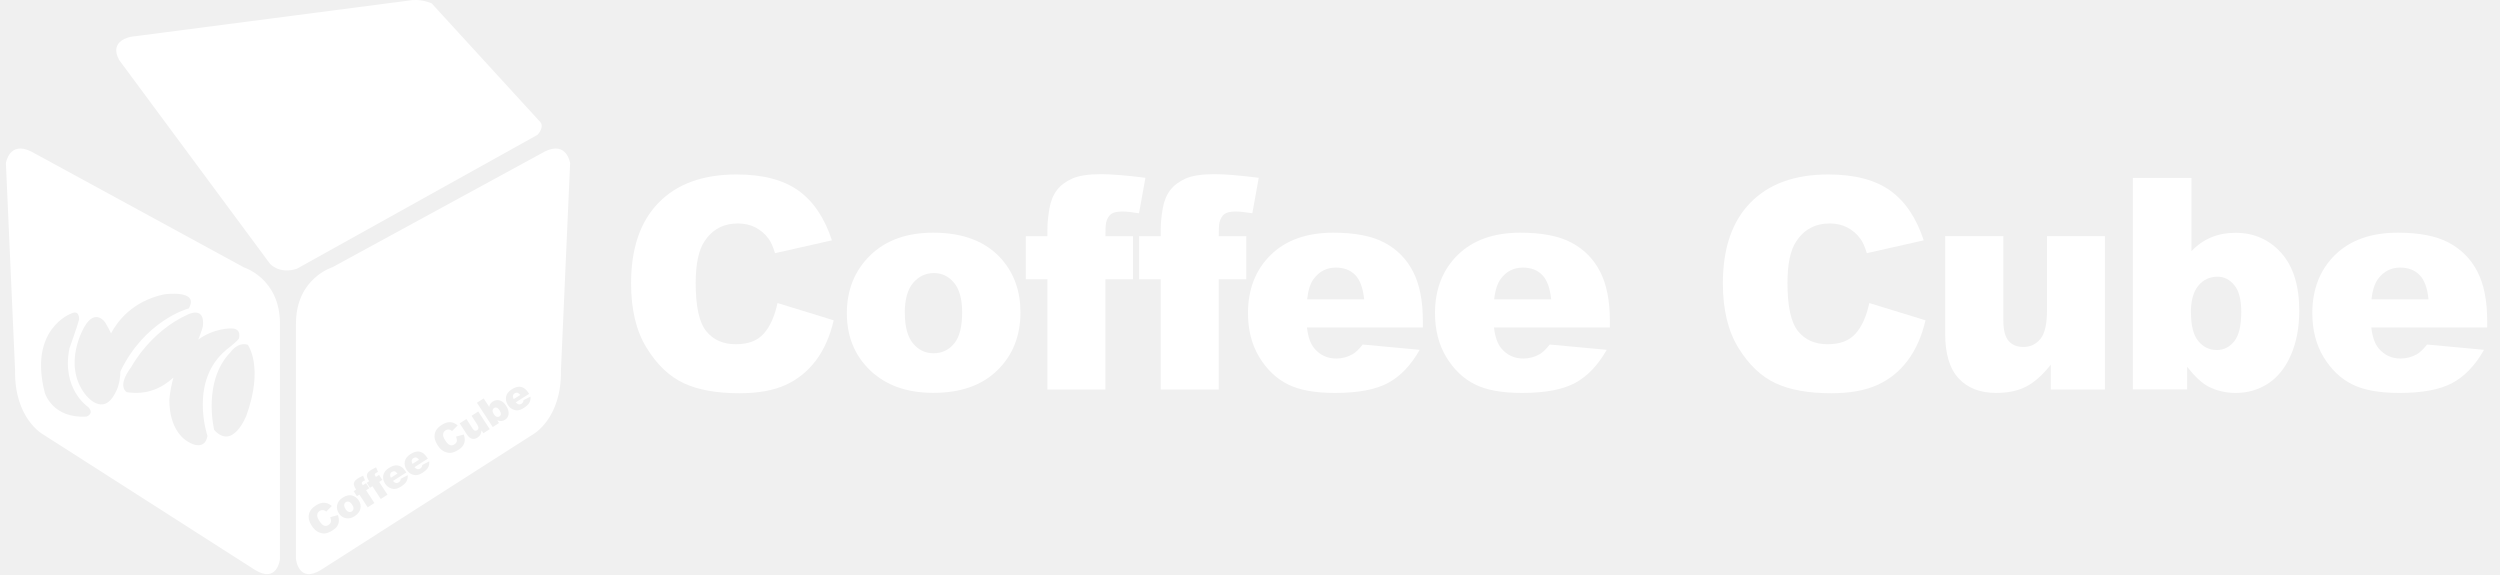
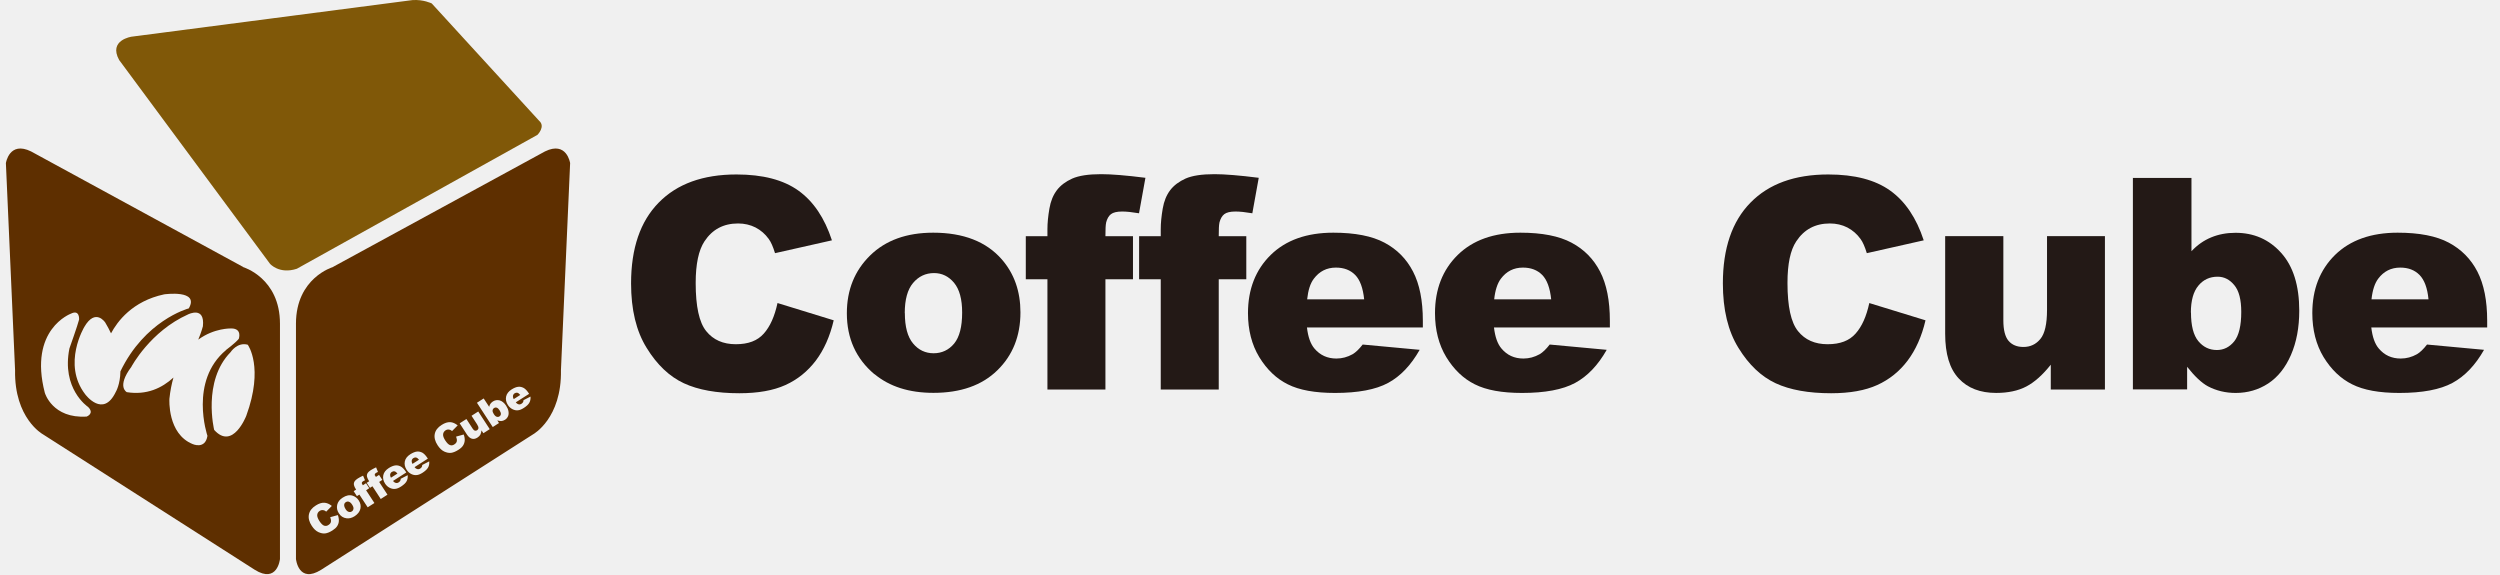
<svg xmlns="http://www.w3.org/2000/svg" width="135" height="31" viewBox="0 0 135 31" fill="none">
-   <g clip-path="url(#clip0_255_8117)">
-     <path d="M41.974 16.36L45.02 17.297C44.818 18.165 44.492 18.89 44.055 19.472C43.612 20.054 43.068 20.494 42.417 20.79C41.766 21.086 40.934 21.235 39.925 21.235C38.704 21.235 37.701 21.055 36.927 20.695C36.154 20.335 35.481 19.7 34.921 18.789C34.355 17.879 34.078 16.72 34.078 15.301C34.078 13.412 34.574 11.956 35.567 10.945C36.559 9.929 37.957 9.421 39.771 9.421C41.19 9.421 42.305 9.712 43.116 10.294C43.927 10.876 44.529 11.771 44.924 12.978L41.851 13.671C41.745 13.322 41.633 13.068 41.515 12.909C41.323 12.639 41.083 12.432 40.8 12.284C40.517 12.141 40.203 12.067 39.856 12.067C39.066 12.067 38.464 12.39 38.042 13.031C37.727 13.507 37.567 14.258 37.567 15.28C37.567 16.545 37.754 17.413 38.138 17.884C38.517 18.355 39.05 18.588 39.733 18.588C40.416 18.588 40.902 18.398 41.243 18.016C41.584 17.635 41.83 17.085 41.985 16.365L41.974 16.36Z" fill="white" />
-     <path d="M47.219 20.208C46.227 19.372 45.73 18.276 45.73 16.916C45.73 15.651 46.152 14.614 46.989 13.793C47.827 12.973 48.964 12.565 50.393 12.565C52.026 12.565 53.258 13.047 54.096 14.005C54.768 14.778 55.104 15.73 55.104 16.869C55.104 18.144 54.688 19.187 53.856 19.997C53.023 20.812 51.871 21.214 50.404 21.214C49.092 21.214 48.035 20.875 47.224 20.203L47.219 20.208ZM48.862 16.911C48.862 17.646 49.011 18.197 49.305 18.546C49.598 18.901 49.972 19.076 50.415 19.076C50.857 19.076 51.236 18.901 51.524 18.552C51.812 18.202 51.956 17.646 51.956 16.874C51.956 16.159 51.812 15.625 51.519 15.27C51.226 14.921 50.868 14.746 50.436 14.746C49.983 14.746 49.604 14.926 49.305 15.281C49.006 15.635 48.857 16.18 48.857 16.905L48.862 16.911Z" fill="white" />
-     <path d="M59.73 12.03C59.703 12.147 59.693 12.385 59.693 12.756H61.181V15.079H59.693V21.034H56.561V15.079H55.393V12.756H56.561V12.38C56.561 12.041 56.598 11.671 56.668 11.263C56.737 10.855 56.876 10.527 57.073 10.268C57.27 10.009 57.548 9.802 57.9 9.643C58.258 9.485 58.775 9.405 59.463 9.405C60.013 9.405 60.808 9.469 61.853 9.601L61.507 11.517C61.133 11.454 60.829 11.422 60.6 11.422C60.317 11.422 60.114 11.47 59.991 11.565C59.869 11.66 59.783 11.813 59.73 12.02V12.03Z" fill="white" />
-     <path d="M65.849 12.03C65.822 12.147 65.812 12.385 65.812 12.756H67.3V15.079H65.812V21.034H62.68V15.079H61.512V12.756H62.68V12.38C62.68 12.041 62.717 11.671 62.787 11.263C62.856 10.855 62.995 10.527 63.192 10.268C63.39 10.009 63.667 9.802 64.019 9.643C64.377 9.485 64.894 9.405 65.582 9.405C66.132 9.405 66.927 9.469 67.972 9.601L67.626 11.517C67.252 11.454 66.948 11.422 66.719 11.422C66.436 11.422 66.233 11.47 66.111 11.565C65.988 11.66 65.903 11.813 65.849 12.02V12.03Z" fill="white" />
-     <path d="M76.844 17.684H70.576C70.634 18.192 70.768 18.573 70.981 18.822C71.285 19.181 71.68 19.361 72.165 19.361C72.475 19.361 72.763 19.282 73.04 19.128C73.211 19.028 73.392 18.853 73.585 18.605L76.663 18.89C76.193 19.721 75.623 20.319 74.956 20.679C74.289 21.039 73.334 21.219 72.091 21.219C71.008 21.219 70.159 21.066 69.541 20.753C68.922 20.446 68.41 19.954 67.999 19.282C67.593 18.61 67.391 17.816 67.391 16.911C67.391 15.619 67.801 14.571 68.618 13.767C69.434 12.968 70.56 12.565 72 12.565C73.168 12.565 74.091 12.745 74.764 13.105C75.441 13.465 75.953 13.984 76.305 14.667C76.658 15.349 76.834 16.233 76.834 17.324V17.684H76.844ZM73.665 16.165C73.601 15.551 73.441 15.111 73.179 14.847C72.918 14.582 72.571 14.45 72.139 14.45C71.643 14.45 71.248 14.651 70.949 15.048C70.757 15.296 70.64 15.667 70.586 16.165H73.665Z" fill="white" />
-     <path d="M86.944 17.684H80.675C80.734 18.192 80.867 18.573 81.081 18.822C81.385 19.181 81.774 19.361 82.265 19.361C82.575 19.361 82.863 19.282 83.14 19.128C83.311 19.028 83.492 18.853 83.684 18.605L86.763 18.89C86.293 19.721 85.722 20.319 85.055 20.679C84.388 21.039 83.433 21.219 82.19 21.219C81.107 21.219 80.259 21.066 79.64 20.753C79.021 20.446 78.509 19.954 78.098 19.282C77.693 18.61 77.49 17.816 77.49 16.911C77.49 15.619 77.901 14.571 78.717 13.767C79.534 12.968 80.659 12.565 82.1 12.565C83.268 12.565 84.191 12.745 84.863 13.105C85.541 13.465 86.053 13.984 86.405 14.667C86.757 15.349 86.933 16.233 86.933 17.324V17.684H86.944ZM83.764 16.165C83.7 15.551 83.54 15.111 83.279 14.847C83.017 14.582 82.671 14.45 82.238 14.45C81.742 14.45 81.347 14.651 81.049 15.048C80.862 15.296 80.739 15.667 80.686 16.165H83.764Z" fill="white" />
-     <path d="M100.926 16.36L103.977 17.297C103.775 18.165 103.449 18.89 103.012 19.472C102.574 20.054 102.025 20.494 101.374 20.79C100.723 21.086 99.891 21.235 98.882 21.235C97.661 21.235 96.658 21.055 95.884 20.695C95.111 20.335 94.438 19.7 93.878 18.789C93.313 17.879 93.035 16.72 93.035 15.301C93.035 13.412 93.531 11.956 94.524 10.945C95.516 9.929 96.914 9.421 98.728 9.421C100.147 9.421 101.262 9.712 102.073 10.294C102.884 10.876 103.486 11.771 103.881 12.978L100.808 13.671C100.702 13.322 100.59 13.068 100.472 12.909C100.28 12.639 100.04 12.432 99.757 12.284C99.475 12.141 99.16 12.067 98.813 12.067C98.023 12.067 97.421 12.39 96.999 13.031C96.679 13.507 96.524 14.258 96.524 15.28C96.524 16.545 96.711 17.413 97.095 17.884C97.474 18.355 98.007 18.588 98.69 18.588C99.373 18.588 99.859 18.398 100.2 18.016C100.542 17.635 100.787 17.085 100.942 16.365L100.926 16.36Z" fill="white" />
-     <path d="M113.66 21.033H110.742V19.694C110.305 20.245 109.867 20.636 109.424 20.869C108.982 21.102 108.437 21.218 107.792 21.218C106.933 21.218 106.255 20.959 105.77 20.435C105.279 19.911 105.039 19.107 105.039 18.022V12.75H108.181V17.302C108.181 17.82 108.277 18.191 108.464 18.408C108.651 18.625 108.918 18.736 109.264 18.736C109.638 18.736 109.942 18.593 110.182 18.302C110.422 18.011 110.539 17.487 110.539 16.735V12.75H113.666V21.028L113.66 21.033Z" fill="white" />
-     <path d="M115.181 9.607H118.339V13.566C118.649 13.232 119.006 12.984 119.401 12.82C119.796 12.655 120.239 12.571 120.719 12.571C121.711 12.571 122.533 12.931 123.184 13.656C123.835 14.381 124.16 15.424 124.16 16.779C124.16 17.684 124.011 18.478 123.712 19.166C123.413 19.854 123.002 20.367 122.479 20.711C121.957 21.05 121.37 21.219 120.73 21.219C120.18 21.219 119.679 21.098 119.225 20.859C118.884 20.674 118.51 20.32 118.105 19.806V21.029H115.176V9.602L115.181 9.607ZM118.313 16.874C118.313 17.588 118.446 18.102 118.708 18.419C118.969 18.737 119.305 18.901 119.711 18.901C120.084 18.901 120.399 18.742 120.65 18.43C120.9 18.118 121.028 17.588 121.028 16.842C121.028 16.186 120.906 15.704 120.655 15.402C120.404 15.095 120.105 14.942 119.753 14.942C119.326 14.942 118.98 15.101 118.713 15.424C118.446 15.741 118.307 16.228 118.307 16.879L118.313 16.874Z" fill="white" />
-     <path d="M134.319 17.684H128.05C128.109 18.192 128.242 18.573 128.456 18.822C128.76 19.181 129.149 19.361 129.64 19.361C129.95 19.361 130.238 19.282 130.515 19.128C130.686 19.028 130.867 18.853 131.059 18.605L134.138 18.89C133.668 19.721 133.097 20.319 132.43 20.679C131.763 21.039 130.808 21.219 129.565 21.219C128.482 21.219 127.634 21.066 127.015 20.753C126.396 20.446 125.884 19.954 125.473 19.282C125.068 18.61 124.865 17.816 124.865 16.911C124.865 15.619 125.276 14.571 126.092 13.767C126.909 12.968 128.04 12.565 129.475 12.565C130.643 12.565 131.566 12.745 132.238 13.105C132.91 13.465 133.428 13.984 133.78 14.667C134.132 15.349 134.308 16.233 134.308 17.324V17.684H134.319ZM131.139 16.165C131.081 15.551 130.915 15.111 130.654 14.847C130.392 14.582 130.046 14.45 129.613 14.45C129.117 14.45 128.722 14.651 128.424 15.048C128.237 15.296 128.114 15.667 128.061 16.165H131.139Z" fill="white" />
-     <path d="M14.579 14.243C14.579 14.243 15.075 14.825 16.03 14.513L29.021 7.283C29.021 7.283 29.475 6.833 29.112 6.521L23.313 0.185C23.313 0.185 22.859 -0.037 22.273 0.005L7.11 1.98C7.11 1.98 5.841 2.16 6.433 3.239L14.579 14.243Z" fill="white" />
-     <path d="M0.318 8.808C0.318 8.808 0.5 7.596 1.679 8.178L13.133 14.418L13.128 14.423C13.14 14.427 15.118 15.014 15.118 17.477V30.186C15.116 30.209 14.973 31.528 13.757 30.768L2.309 23.447C2.309 23.447 0.766 22.595 0.814 19.991L0.318 8.808ZM10.956 17.62C11.077 16.517 10.173 16.969 10.151 16.98C8.11 17.895 7.101 19.794 7.089 19.816C6.283 20.896 6.849 21.177 6.849 21.177C7.921 21.346 8.742 20.959 9.366 20.388C9.27 20.726 9.191 21.108 9.148 21.537C9.147 21.567 9.037 23.42 10.396 23.977C10.404 23.98 11.08 24.29 11.202 23.537C11.193 23.51 10.203 20.572 12.21 18.901V18.895C12.21 18.895 12.696 18.536 12.894 18.298C12.894 18.298 13.095 17.736 12.487 17.736C12.466 17.736 11.57 17.707 10.706 18.34C10.88 17.923 10.954 17.629 10.956 17.62ZM13.379 18.615C12.813 18.456 12.45 19.018 12.45 19.018C10.919 20.579 11.565 23.215 11.565 23.215C12.573 24.337 13.299 22.452 13.299 22.452C14.257 19.832 13.393 18.634 13.379 18.615ZM4.271 17.255C4.271 17.255 4.315 16.694 3.829 16.938C3.829 16.938 1.53 17.779 2.421 21.214C2.425 21.229 2.836 22.611 4.677 22.495C4.677 22.495 5.12 22.335 4.757 21.976C4.727 21.956 3.311 20.995 3.749 18.816C3.749 18.816 4.191 17.578 4.271 17.255ZM10.195 16.652C10.789 15.623 8.876 15.893 8.865 15.895C7.142 16.26 6.331 17.371 5.995 18.001C5.905 17.811 5.803 17.615 5.681 17.414C5.681 17.414 5.157 16.615 4.555 17.651C4.555 17.651 3.344 19.653 4.598 21.288C4.615 21.311 5.569 22.593 6.251 21.166C6.256 21.158 6.491 20.767 6.502 20.055C7.816 17.329 10.092 16.68 10.195 16.652ZM10.195 16.652C10.195 16.654 10.194 16.655 10.193 16.656L10.199 16.651C10.199 16.651 10.198 16.652 10.195 16.652Z" fill="white" />
-     <path d="M29.427 8.178C30.606 7.596 30.787 8.808 30.787 8.808L30.291 19.991C30.339 22.595 28.797 23.447 28.797 23.447L17.343 30.768C16.116 31.535 15.982 30.185 15.982 30.185V17.477C15.983 15.005 17.973 14.423 17.973 14.423V14.418L29.427 8.178ZM17.508 27.148C17.369 27.142 17.22 27.189 17.055 27.295C16.841 27.427 16.718 27.592 16.681 27.782C16.643 27.973 16.692 28.18 16.836 28.396C16.943 28.56 17.06 28.671 17.193 28.734C17.327 28.793 17.449 28.82 17.566 28.804C17.678 28.788 17.812 28.735 17.951 28.645C18.068 28.57 18.154 28.497 18.207 28.412C18.26 28.327 18.293 28.237 18.298 28.137C18.303 28.036 18.287 27.93 18.244 27.814L17.822 27.931H17.833C17.87 28.026 17.882 28.105 17.871 28.174C17.86 28.243 17.812 28.301 17.737 28.349C17.663 28.401 17.583 28.412 17.503 28.386C17.423 28.359 17.337 28.274 17.241 28.126C17.167 28.005 17.129 27.909 17.129 27.83C17.129 27.724 17.177 27.644 17.268 27.586C17.305 27.565 17.348 27.544 17.391 27.544C17.433 27.544 17.476 27.55 17.519 27.565C17.545 27.576 17.577 27.597 17.614 27.629L17.919 27.321C17.78 27.21 17.646 27.153 17.508 27.148ZM19.039 26.766C18.874 26.713 18.692 26.75 18.506 26.872C18.34 26.978 18.244 27.105 18.207 27.264C18.175 27.422 18.202 27.571 18.298 27.719C18.399 27.877 18.538 27.967 18.714 27.988C18.858 28.009 19.007 27.967 19.156 27.872C19.322 27.761 19.424 27.629 19.461 27.476C19.498 27.317 19.466 27.168 19.37 27.02C19.285 26.893 19.172 26.808 19.039 26.766ZM18.842 27.094C18.901 27.115 18.959 27.163 19.013 27.248C19.071 27.338 19.098 27.412 19.087 27.476C19.076 27.539 19.049 27.587 18.996 27.618C18.948 27.65 18.89 27.661 18.831 27.64C18.767 27.624 18.709 27.57 18.655 27.485V27.48C18.602 27.396 18.581 27.321 18.586 27.258C18.591 27.195 18.623 27.147 18.677 27.115C18.725 27.084 18.783 27.073 18.842 27.094ZM19.605 25.686C19.477 25.75 19.38 25.797 19.316 25.84C19.242 25.893 19.183 25.94 19.156 25.982C19.13 26.025 19.108 26.073 19.108 26.115C19.103 26.157 19.113 26.205 19.135 26.258C19.156 26.311 19.177 26.358 19.204 26.395L19.231 26.438L19.098 26.523L19.273 26.792L19.407 26.708L19.855 27.395L20.218 27.163L19.77 26.475L19.94 26.363L19.765 26.094L19.594 26.205C19.567 26.163 19.546 26.12 19.546 26.12L19.541 26.131C19.536 26.099 19.536 26.078 19.541 26.057C19.546 26.035 19.568 26.014 19.6 25.993C19.626 25.972 19.663 25.956 19.711 25.935L19.605 25.686ZM20.309 25.236C20.181 25.3 20.084 25.347 20.02 25.39C19.946 25.442 19.887 25.49 19.86 25.532C19.834 25.575 19.812 25.623 19.812 25.665C19.807 25.707 19.819 25.755 19.84 25.808C19.861 25.86 19.883 25.908 19.909 25.945L19.936 25.988L19.802 26.072L19.979 26.343L20.111 26.258L20.56 26.946L20.923 26.713L20.475 26.025L20.645 25.914L20.469 25.644L20.298 25.755C20.271 25.713 20.25 25.67 20.25 25.67L20.239 25.681C20.234 25.649 20.234 25.628 20.239 25.606C20.245 25.585 20.266 25.564 20.298 25.543C20.325 25.522 20.362 25.506 20.41 25.485L20.309 25.236ZM21.355 25.131C21.253 25.142 21.13 25.189 20.997 25.273C20.832 25.379 20.73 25.507 20.698 25.66C20.666 25.814 20.698 25.967 20.794 26.115C20.863 26.221 20.949 26.295 21.045 26.343C21.141 26.39 21.237 26.411 21.333 26.4C21.429 26.395 21.541 26.348 21.664 26.269C21.808 26.173 21.904 26.083 21.952 25.993C22.005 25.903 22.026 25.792 22.016 25.66L21.638 25.855C21.638 25.898 21.627 25.935 21.616 25.956C21.595 25.993 21.568 26.025 21.53 26.046C21.477 26.083 21.419 26.093 21.355 26.072C21.312 26.062 21.263 26.025 21.221 25.972L21.941 25.512L21.936 25.506L21.909 25.464C21.824 25.337 21.738 25.247 21.648 25.194C21.557 25.147 21.461 25.12 21.355 25.131ZM21.307 25.453C21.355 25.464 21.408 25.501 21.461 25.569H21.467L21.109 25.797C21.078 25.739 21.066 25.686 21.066 25.644C21.072 25.575 21.099 25.522 21.157 25.485C21.205 25.454 21.259 25.442 21.307 25.453ZM22.518 24.384C22.416 24.394 22.294 24.443 22.16 24.527C21.995 24.633 21.893 24.76 21.861 24.913C21.829 25.066 21.861 25.22 21.957 25.368C22.026 25.474 22.112 25.549 22.208 25.597C22.304 25.644 22.4 25.665 22.496 25.654C22.592 25.649 22.704 25.602 22.827 25.523C22.971 25.427 23.067 25.337 23.115 25.247C23.169 25.157 23.189 25.045 23.179 24.913L22.801 25.109C22.801 25.152 22.79 25.183 22.779 25.21C22.758 25.247 22.731 25.279 22.693 25.3C22.64 25.337 22.581 25.347 22.518 25.326C22.475 25.316 22.427 25.279 22.384 25.226L23.105 24.766L23.099 24.76L23.072 24.718C22.987 24.591 22.901 24.5 22.811 24.447C22.72 24.4 22.624 24.373 22.518 24.384ZM22.47 24.707C22.518 24.718 22.571 24.755 22.624 24.823H22.63L22.273 25.051C22.241 24.993 22.23 24.94 22.23 24.898C22.235 24.829 22.262 24.776 22.32 24.739C22.368 24.707 22.422 24.696 22.47 24.707ZM24.305 22.796C24.166 22.791 24.017 22.839 23.852 22.944C23.638 23.077 23.515 23.241 23.477 23.432C23.44 23.622 23.489 23.829 23.633 24.046C23.739 24.21 23.857 24.32 23.99 24.384C24.123 24.442 24.246 24.469 24.363 24.453C24.475 24.437 24.609 24.384 24.748 24.294C24.865 24.22 24.951 24.146 25.004 24.061C25.057 23.977 25.089 23.887 25.095 23.786C25.1 23.686 25.084 23.579 25.041 23.463L24.619 23.58H24.63C24.667 23.675 24.679 23.755 24.668 23.823C24.657 23.892 24.609 23.95 24.534 23.998C24.46 24.051 24.38 24.061 24.3 24.035C24.22 24.009 24.134 23.924 24.038 23.775C23.963 23.654 23.926 23.559 23.926 23.48C23.926 23.374 23.974 23.294 24.064 23.235C24.102 23.214 24.145 23.193 24.188 23.193C24.23 23.193 24.273 23.199 24.315 23.215C24.342 23.225 24.374 23.247 24.411 23.278L24.716 22.971C24.577 22.86 24.443 22.801 24.305 22.796ZM25.463 22.452L25.762 22.913C25.815 22.997 25.841 23.066 25.836 23.119C25.831 23.167 25.804 23.209 25.762 23.235C25.719 23.256 25.681 23.267 25.644 23.257C25.606 23.246 25.564 23.209 25.526 23.151L25.186 22.627L24.822 22.859L25.217 23.469C25.297 23.59 25.388 23.664 25.483 23.69C25.579 23.717 25.676 23.696 25.777 23.633C25.852 23.585 25.905 23.532 25.938 23.474C25.969 23.416 25.99 23.336 26.001 23.241L26.102 23.395L26.439 23.178L26.444 23.172L25.825 22.22L25.463 22.452ZM25.756 21.748L25.751 21.743L26.609 23.061L26.945 22.844L26.855 22.701C26.94 22.728 27.01 22.738 27.064 22.738C27.138 22.733 27.202 22.711 27.266 22.669C27.34 22.627 27.393 22.564 27.431 22.484C27.468 22.405 27.474 22.314 27.458 22.214C27.442 22.113 27.399 22.013 27.33 21.907C27.229 21.754 27.111 21.658 26.983 21.621C26.85 21.589 26.733 21.606 26.615 21.68C26.562 21.717 26.514 21.759 26.481 21.807C26.45 21.854 26.428 21.907 26.417 21.971L26.119 21.516L25.756 21.748ZM26.685 22.029C26.727 22.003 26.77 21.997 26.823 22.013C26.871 22.029 26.925 22.076 26.973 22.15C27.026 22.235 27.052 22.309 27.047 22.362C27.041 22.415 27.015 22.458 26.973 22.484C26.93 22.516 26.877 22.521 26.823 22.505C26.77 22.489 26.716 22.442 26.663 22.357C26.615 22.283 26.593 22.219 26.599 22.161C26.609 22.103 26.637 22.061 26.685 22.029ZM27.986 20.886C27.885 20.896 27.762 20.944 27.629 21.028C27.463 21.134 27.362 21.262 27.33 21.415C27.298 21.569 27.33 21.722 27.426 21.87C27.495 21.976 27.581 22.05 27.677 22.098C27.773 22.145 27.869 22.167 27.965 22.156C28.061 22.151 28.172 22.103 28.295 22.023C28.439 21.928 28.535 21.838 28.583 21.748C28.636 21.658 28.658 21.547 28.648 21.415L28.269 21.61C28.269 21.653 28.258 21.69 28.247 21.711C28.226 21.748 28.199 21.78 28.162 21.801C28.109 21.838 28.05 21.849 27.986 21.828C27.944 21.818 27.895 21.78 27.852 21.727L28.573 21.267L28.567 21.262L28.541 21.219C28.456 21.092 28.37 21.002 28.279 20.949C28.189 20.902 28.093 20.875 27.986 20.886ZM27.938 21.208C27.985 21.219 28.039 21.262 28.093 21.325H28.098L27.74 21.553C27.708 21.495 27.698 21.442 27.698 21.399C27.704 21.331 27.73 21.277 27.788 21.24C27.836 21.209 27.89 21.198 27.938 21.208Z" fill="white" />
+   <g clip-path="url(#clip0_394_3175)">
+     <path d="M41.974 16.36L45.02 17.297C44.818 18.165 44.492 18.89 44.055 19.472C43.612 20.054 43.068 20.494 42.417 20.79C41.766 21.086 40.934 21.235 39.925 21.235C38.704 21.235 37.701 21.055 36.927 20.695C36.154 20.335 35.481 19.7 34.921 18.789C34.355 17.879 34.078 16.72 34.078 15.301C34.078 13.412 34.574 11.956 35.567 10.945C36.559 9.929 37.957 9.421 39.771 9.421C41.19 9.421 42.305 9.712 43.116 10.294C43.927 10.876 44.529 11.771 44.924 12.978L41.851 13.671C41.745 13.322 41.633 13.068 41.515 12.909C41.323 12.639 41.083 12.432 40.8 12.284C40.517 12.141 40.203 12.067 39.856 12.067C39.066 12.067 38.464 12.39 38.042 13.031C37.727 13.507 37.567 14.258 37.567 15.28C37.567 16.545 37.754 17.413 38.138 17.884C38.517 18.355 39.05 18.588 39.733 18.588C40.416 18.588 40.902 18.398 41.243 18.016C41.584 17.635 41.83 17.085 41.985 16.365L41.974 16.36Z" fill="#231916" />
+     <path d="M47.219 20.208C46.227 19.372 45.73 18.276 45.73 16.916C45.73 15.651 46.152 14.614 46.989 13.793C47.827 12.973 48.964 12.565 50.393 12.565C52.026 12.565 53.258 13.047 54.096 14.005C54.768 14.778 55.104 15.73 55.104 16.869C55.104 18.144 54.688 19.187 53.856 19.997C53.023 20.812 51.871 21.214 50.404 21.214C49.092 21.214 48.035 20.875 47.224 20.203L47.219 20.208ZM48.862 16.911C48.862 17.646 49.011 18.197 49.305 18.546C49.598 18.901 49.972 19.076 50.415 19.076C50.857 19.076 51.236 18.901 51.524 18.552C51.812 18.202 51.956 17.646 51.956 16.874C51.956 16.159 51.812 15.625 51.519 15.27C51.226 14.921 50.868 14.746 50.436 14.746C49.983 14.746 49.604 14.926 49.305 15.281C49.006 15.635 48.857 16.18 48.857 16.905L48.862 16.911Z" fill="#231916" />
+     <path d="M59.73 12.03C59.703 12.147 59.693 12.385 59.693 12.756H61.181V15.079H59.693V21.034H56.561V15.079H55.393V12.756H56.561V12.38C56.561 12.041 56.598 11.671 56.668 11.263C56.737 10.855 56.876 10.527 57.073 10.268C57.27 10.009 57.548 9.802 57.9 9.643C58.258 9.485 58.775 9.405 59.463 9.405C60.013 9.405 60.808 9.469 61.853 9.601L61.507 11.517C61.133 11.454 60.829 11.422 60.6 11.422C60.317 11.422 60.114 11.47 59.991 11.565C59.869 11.66 59.783 11.813 59.73 12.02V12.03Z" fill="#231916" />
+     <path d="M65.849 12.03C65.822 12.147 65.812 12.385 65.812 12.756H67.3V15.079H65.812V21.034H62.68V15.079H61.512V12.756H62.68V12.38C62.68 12.041 62.717 11.671 62.787 11.263C62.856 10.855 62.995 10.527 63.192 10.268C63.39 10.009 63.667 9.802 64.019 9.643C64.377 9.485 64.894 9.405 65.582 9.405C66.132 9.405 66.927 9.469 67.972 9.601L67.626 11.517C67.252 11.454 66.948 11.422 66.719 11.422C66.436 11.422 66.233 11.47 66.111 11.565C65.988 11.66 65.903 11.813 65.849 12.02V12.03Z" fill="#231916" />
+     <path d="M76.844 17.684H70.576C70.634 18.192 70.768 18.573 70.981 18.822C71.285 19.181 71.68 19.361 72.165 19.361C72.475 19.361 72.763 19.282 73.04 19.128C73.211 19.028 73.392 18.853 73.585 18.605L76.663 18.89C76.193 19.721 75.623 20.319 74.956 20.679C74.289 21.039 73.334 21.219 72.091 21.219C71.008 21.219 70.159 21.066 69.541 20.753C68.922 20.446 68.41 19.954 67.999 19.282C67.593 18.61 67.391 17.816 67.391 16.911C67.391 15.619 67.801 14.571 68.618 13.767C69.434 12.968 70.56 12.565 72 12.565C73.168 12.565 74.091 12.745 74.764 13.105C75.441 13.465 75.953 13.984 76.305 14.667C76.658 15.349 76.834 16.233 76.834 17.324V17.684H76.844ZM73.665 16.165C73.601 15.551 73.441 15.111 73.179 14.847C72.918 14.582 72.571 14.45 72.139 14.45C71.643 14.45 71.248 14.651 70.949 15.048C70.757 15.296 70.64 15.667 70.586 16.165H73.665Z" fill="#231916" />
+     <path d="M86.944 17.684H80.675C80.734 18.192 80.867 18.573 81.081 18.822C81.385 19.181 81.774 19.361 82.265 19.361C82.575 19.361 82.863 19.282 83.14 19.128C83.311 19.028 83.492 18.853 83.684 18.605L86.763 18.89C86.293 19.721 85.722 20.319 85.055 20.679C84.388 21.039 83.433 21.219 82.19 21.219C81.107 21.219 80.259 21.066 79.64 20.753C79.021 20.446 78.509 19.954 78.098 19.282C77.693 18.61 77.49 17.816 77.49 16.911C77.49 15.619 77.901 14.571 78.717 13.767C79.534 12.968 80.659 12.565 82.1 12.565C83.268 12.565 84.191 12.745 84.863 13.105C85.541 13.465 86.053 13.984 86.405 14.667C86.757 15.349 86.933 16.233 86.933 17.324V17.684H86.944ZM83.764 16.165C83.7 15.551 83.54 15.111 83.279 14.847C83.017 14.582 82.671 14.45 82.238 14.45C81.742 14.45 81.347 14.651 81.049 15.048C80.862 15.296 80.739 15.667 80.686 16.165H83.764Z" fill="#231916" />
+     <path d="M100.926 16.36L103.977 17.297C103.775 18.165 103.449 18.89 103.012 19.472C102.574 20.054 102.025 20.494 101.374 20.79C100.723 21.086 99.891 21.235 98.882 21.235C97.661 21.235 96.658 21.055 95.884 20.695C95.111 20.335 94.438 19.7 93.878 18.789C93.313 17.879 93.035 16.72 93.035 15.301C93.035 13.412 93.531 11.956 94.524 10.945C95.516 9.929 96.914 9.421 98.728 9.421C100.147 9.421 101.262 9.712 102.073 10.294C102.884 10.876 103.486 11.771 103.881 12.978L100.808 13.671C100.702 13.322 100.59 13.068 100.472 12.909C100.28 12.639 100.04 12.432 99.757 12.284C99.475 12.141 99.16 12.067 98.813 12.067C98.023 12.067 97.421 12.39 96.999 13.031C96.679 13.507 96.524 14.258 96.524 15.28C96.524 16.545 96.711 17.413 97.095 17.884C97.474 18.355 98.007 18.588 98.69 18.588C99.373 18.588 99.859 18.398 100.2 18.016C100.542 17.635 100.787 17.085 100.942 16.365L100.926 16.36Z" fill="#231916" />
+     <path d="M113.66 21.033H110.742V19.694C110.305 20.245 109.867 20.636 109.424 20.869C108.982 21.102 108.437 21.218 107.792 21.218C106.933 21.218 106.255 20.959 105.77 20.435C105.279 19.911 105.039 19.107 105.039 18.022V12.75H108.181V17.302C108.181 17.82 108.277 18.191 108.464 18.408C108.651 18.625 108.918 18.736 109.264 18.736C109.638 18.736 109.942 18.593 110.182 18.302C110.422 18.011 110.539 17.487 110.539 16.735V12.75H113.666V21.028L113.66 21.033Z" fill="#231916" />
+     <path d="M115.181 9.607H118.339V13.566C118.649 13.232 119.006 12.984 119.401 12.82C119.796 12.655 120.239 12.571 120.719 12.571C121.711 12.571 122.533 12.931 123.184 13.656C123.835 14.381 124.16 15.424 124.16 16.779C124.16 17.684 124.011 18.478 123.712 19.166C123.413 19.854 123.002 20.367 122.479 20.711C121.957 21.05 121.37 21.219 120.73 21.219C120.18 21.219 119.679 21.098 119.225 20.859C118.884 20.674 118.51 20.32 118.105 19.806V21.029H115.176V9.602L115.181 9.607ZM118.313 16.874C118.313 17.588 118.446 18.102 118.708 18.419C118.969 18.737 119.305 18.901 119.711 18.901C120.084 18.901 120.399 18.742 120.65 18.43C120.9 18.118 121.028 17.588 121.028 16.842C121.028 16.186 120.906 15.704 120.655 15.402C120.404 15.095 120.105 14.942 119.753 14.942C119.326 14.942 118.98 15.101 118.713 15.424C118.446 15.741 118.307 16.228 118.307 16.879L118.313 16.874Z" fill="#231916" />
+     <path d="M134.319 17.684H128.05C128.109 18.192 128.242 18.573 128.456 18.822C128.76 19.181 129.149 19.361 129.64 19.361C129.95 19.361 130.238 19.282 130.515 19.128C130.686 19.028 130.867 18.853 131.059 18.605L134.138 18.89C133.668 19.721 133.097 20.319 132.43 20.679C131.763 21.039 130.808 21.219 129.565 21.219C128.482 21.219 127.634 21.066 127.015 20.753C126.396 20.446 125.884 19.954 125.473 19.282C125.068 18.61 124.865 17.816 124.865 16.911C124.865 15.619 125.276 14.571 126.092 13.767C126.909 12.968 128.04 12.565 129.475 12.565C130.643 12.565 131.566 12.745 132.238 13.105C132.91 13.465 133.428 13.984 133.78 14.667C134.132 15.349 134.308 16.233 134.308 17.324V17.684H134.319ZM131.139 16.165C131.081 15.551 130.915 15.111 130.654 14.847C130.392 14.582 130.046 14.45 129.613 14.45C129.117 14.45 128.722 14.651 128.424 15.048C128.237 15.296 128.114 15.667 128.061 16.165H131.139Z" fill="#231916" />
+     <path d="M14.579 14.243C14.579 14.243 15.075 14.825 16.03 14.513L29.021 7.283C29.021 7.283 29.475 6.833 29.112 6.521L23.313 0.185C23.313 0.185 22.859 -0.037 22.273 0.005L7.11 1.98C7.11 1.98 5.841 2.16 6.433 3.239L14.579 14.243Z" fill="#805808" />
+     <path d="M0.318 8.808C0.318 8.808 0.5 7.596 1.679 8.178L13.133 14.418L13.128 14.423C13.14 14.427 15.118 15.014 15.118 17.477V30.186C15.116 30.209 14.973 31.528 13.757 30.768L2.309 23.447C2.309 23.447 0.766 22.595 0.814 19.991L0.318 8.808ZM10.956 17.62C11.077 16.517 10.173 16.969 10.151 16.98C8.11 17.895 7.101 19.794 7.089 19.816C6.283 20.896 6.849 21.177 6.849 21.177C7.921 21.346 8.742 20.959 9.366 20.388C9.27 20.726 9.191 21.108 9.148 21.537C9.147 21.567 9.037 23.42 10.396 23.977C10.404 23.98 11.08 24.29 11.202 23.537C11.193 23.51 10.203 20.572 12.21 18.901V18.895C12.21 18.895 12.696 18.536 12.894 18.298C12.894 18.298 13.095 17.736 12.487 17.736C12.466 17.736 11.57 17.707 10.706 18.34C10.88 17.923 10.954 17.629 10.956 17.62ZM13.379 18.615C12.813 18.456 12.45 19.018 12.45 19.018C10.919 20.579 11.565 23.215 11.565 23.215C12.573 24.337 13.299 22.452 13.299 22.452C14.257 19.832 13.393 18.634 13.379 18.615ZM4.271 17.255C4.271 17.255 4.315 16.694 3.829 16.938C3.829 16.938 1.53 17.779 2.421 21.214C2.425 21.229 2.836 22.611 4.677 22.495C4.677 22.495 5.12 22.335 4.757 21.976C4.727 21.956 3.311 20.995 3.749 18.816C3.749 18.816 4.191 17.578 4.271 17.255ZM10.195 16.652C10.789 15.623 8.876 15.893 8.865 15.895C7.142 16.26 6.331 17.371 5.995 18.001C5.905 17.811 5.803 17.615 5.681 17.414C5.681 17.414 5.157 16.615 4.555 17.651C4.555 17.651 3.344 19.653 4.598 21.288C4.615 21.311 5.569 22.593 6.251 21.166C6.256 21.158 6.491 20.767 6.502 20.055C7.816 17.329 10.092 16.68 10.195 16.652ZM10.195 16.652C10.195 16.654 10.194 16.655 10.193 16.656L10.199 16.651C10.199 16.651 10.198 16.652 10.195 16.652Z" fill="#5E2F00" />
+     <path d="M29.427 8.178C30.606 7.596 30.787 8.808 30.787 8.808L30.291 19.991C30.339 22.595 28.797 23.447 28.797 23.447L17.343 30.768C16.116 31.535 15.982 30.185 15.982 30.185V17.477C15.983 15.005 17.973 14.423 17.973 14.423V14.418L29.427 8.178ZM17.508 27.148C17.369 27.142 17.22 27.189 17.055 27.295C16.841 27.427 16.718 27.592 16.681 27.782C16.643 27.973 16.692 28.18 16.836 28.396C16.943 28.56 17.06 28.671 17.193 28.734C17.327 28.793 17.449 28.82 17.566 28.804C17.678 28.788 17.812 28.735 17.951 28.645C18.068 28.57 18.154 28.497 18.207 28.412C18.26 28.327 18.293 28.237 18.298 28.137C18.303 28.036 18.287 27.93 18.244 27.814L17.822 27.931H17.833C17.87 28.026 17.882 28.105 17.871 28.174C17.86 28.243 17.812 28.301 17.737 28.349C17.663 28.401 17.583 28.412 17.503 28.386C17.423 28.359 17.337 28.274 17.241 28.126C17.167 28.005 17.129 27.909 17.129 27.83C17.129 27.724 17.177 27.644 17.268 27.586C17.305 27.565 17.348 27.544 17.391 27.544C17.433 27.544 17.476 27.55 17.519 27.565C17.545 27.576 17.577 27.597 17.614 27.629L17.919 27.321C17.78 27.21 17.646 27.153 17.508 27.148ZM19.039 26.766C18.874 26.713 18.692 26.75 18.506 26.872C18.34 26.978 18.244 27.105 18.207 27.264C18.175 27.422 18.202 27.571 18.298 27.719C18.399 27.877 18.538 27.967 18.714 27.988C18.858 28.009 19.007 27.967 19.156 27.872C19.322 27.761 19.424 27.629 19.461 27.476C19.498 27.317 19.466 27.168 19.37 27.02C19.285 26.893 19.172 26.808 19.039 26.766ZM18.842 27.094C18.901 27.115 18.959 27.163 19.013 27.248C19.071 27.338 19.098 27.412 19.087 27.476C19.076 27.539 19.049 27.587 18.996 27.618C18.948 27.65 18.89 27.661 18.831 27.64C18.767 27.624 18.709 27.57 18.655 27.485V27.48C18.602 27.396 18.581 27.321 18.586 27.258C18.591 27.195 18.623 27.147 18.677 27.115C18.725 27.084 18.783 27.073 18.842 27.094ZM19.605 25.686C19.477 25.75 19.38 25.797 19.316 25.84C19.242 25.893 19.183 25.94 19.156 25.982C19.13 26.025 19.108 26.073 19.108 26.115C19.103 26.157 19.113 26.205 19.135 26.258C19.156 26.311 19.177 26.358 19.204 26.395L19.231 26.438L19.098 26.523L19.273 26.792L19.407 26.708L19.855 27.395L20.218 27.163L19.77 26.475L19.94 26.363L19.765 26.094L19.594 26.205C19.567 26.163 19.546 26.12 19.546 26.12L19.541 26.131C19.536 26.099 19.536 26.078 19.541 26.057C19.546 26.035 19.568 26.014 19.6 25.993C19.626 25.972 19.663 25.956 19.711 25.935L19.605 25.686ZM20.309 25.236C20.181 25.3 20.084 25.347 20.02 25.39C19.946 25.442 19.887 25.49 19.86 25.532C19.834 25.575 19.812 25.623 19.812 25.665C19.807 25.707 19.819 25.755 19.84 25.808C19.861 25.86 19.883 25.908 19.909 25.945L19.936 25.988L19.802 26.072L19.979 26.343L20.111 26.258L20.56 26.946L20.923 26.713L20.475 26.025L20.645 25.914L20.469 25.644L20.298 25.755C20.271 25.713 20.25 25.67 20.25 25.67L20.239 25.681C20.234 25.649 20.234 25.628 20.239 25.606C20.245 25.585 20.266 25.564 20.298 25.543C20.325 25.522 20.362 25.506 20.41 25.485L20.309 25.236ZM21.355 25.131C21.253 25.142 21.13 25.189 20.997 25.273C20.832 25.379 20.73 25.507 20.698 25.66C20.666 25.814 20.698 25.967 20.794 26.115C20.863 26.221 20.949 26.295 21.045 26.343C21.141 26.39 21.237 26.411 21.333 26.4C21.429 26.395 21.541 26.348 21.664 26.269C21.808 26.173 21.904 26.083 21.952 25.993C22.005 25.903 22.026 25.792 22.016 25.66L21.638 25.855C21.638 25.898 21.627 25.935 21.616 25.956C21.595 25.993 21.568 26.025 21.53 26.046C21.477 26.083 21.419 26.093 21.355 26.072C21.312 26.062 21.263 26.025 21.221 25.972L21.941 25.512L21.936 25.506L21.909 25.464C21.824 25.337 21.738 25.247 21.648 25.194C21.557 25.147 21.461 25.12 21.355 25.131ZM21.307 25.453C21.355 25.464 21.408 25.501 21.461 25.569H21.467L21.109 25.797C21.078 25.739 21.066 25.686 21.066 25.644C21.072 25.575 21.099 25.522 21.157 25.485C21.205 25.454 21.259 25.442 21.307 25.453ZM22.518 24.384C22.416 24.394 22.294 24.443 22.16 24.527C21.995 24.633 21.893 24.76 21.861 24.913C21.829 25.066 21.861 25.22 21.957 25.368C22.026 25.474 22.112 25.549 22.208 25.597C22.304 25.644 22.4 25.665 22.496 25.654C22.592 25.649 22.704 25.602 22.827 25.523C22.971 25.427 23.067 25.337 23.115 25.247C23.169 25.157 23.189 25.045 23.179 24.913L22.801 25.109C22.801 25.152 22.79 25.183 22.779 25.21C22.758 25.247 22.731 25.279 22.693 25.3C22.64 25.337 22.581 25.347 22.518 25.326C22.475 25.316 22.427 25.279 22.384 25.226L23.105 24.766L23.099 24.76L23.072 24.718C22.987 24.591 22.901 24.5 22.811 24.447C22.72 24.4 22.624 24.373 22.518 24.384ZM22.47 24.707C22.518 24.718 22.571 24.755 22.624 24.823H22.63L22.273 25.051C22.241 24.993 22.23 24.94 22.23 24.898C22.235 24.829 22.262 24.776 22.32 24.739C22.368 24.707 22.422 24.696 22.47 24.707ZM24.305 22.796C24.166 22.791 24.017 22.839 23.852 22.944C23.638 23.077 23.515 23.241 23.477 23.432C23.44 23.622 23.489 23.829 23.633 24.046C23.739 24.21 23.857 24.32 23.99 24.384C24.123 24.442 24.246 24.469 24.363 24.453C24.475 24.437 24.609 24.384 24.748 24.294C24.865 24.22 24.951 24.146 25.004 24.061C25.057 23.977 25.089 23.887 25.095 23.786C25.1 23.686 25.084 23.579 25.041 23.463L24.619 23.58H24.63C24.667 23.675 24.679 23.755 24.668 23.823C24.657 23.892 24.609 23.95 24.534 23.998C24.46 24.051 24.38 24.061 24.3 24.035C24.22 24.009 24.134 23.924 24.038 23.775C23.963 23.654 23.926 23.559 23.926 23.48C23.926 23.374 23.974 23.294 24.064 23.235C24.102 23.214 24.145 23.193 24.188 23.193C24.23 23.193 24.273 23.199 24.315 23.215C24.342 23.225 24.374 23.247 24.411 23.278L24.716 22.971C24.577 22.86 24.443 22.801 24.305 22.796ZM25.463 22.452L25.762 22.913C25.815 22.997 25.841 23.066 25.836 23.119C25.831 23.167 25.804 23.209 25.762 23.235C25.719 23.256 25.681 23.267 25.644 23.257C25.606 23.246 25.564 23.209 25.526 23.151L25.186 22.627L24.822 22.859L25.217 23.469C25.297 23.59 25.388 23.664 25.483 23.69C25.579 23.717 25.676 23.696 25.777 23.633C25.852 23.585 25.905 23.532 25.938 23.474C25.969 23.416 25.99 23.336 26.001 23.241L26.102 23.395L26.439 23.178L26.444 23.172L25.825 22.22L25.463 22.452ZM25.756 21.748L25.751 21.743L26.609 23.061L26.945 22.844L26.855 22.701C26.94 22.728 27.01 22.738 27.064 22.738C27.138 22.733 27.202 22.711 27.266 22.669C27.34 22.627 27.393 22.564 27.431 22.484C27.468 22.405 27.474 22.314 27.458 22.214C27.442 22.113 27.399 22.013 27.33 21.907C27.229 21.754 27.111 21.658 26.983 21.621C26.85 21.589 26.733 21.606 26.615 21.68C26.562 21.717 26.514 21.759 26.481 21.807C26.45 21.854 26.428 21.907 26.417 21.971L26.119 21.516L25.756 21.748ZM26.685 22.029C26.727 22.003 26.77 21.997 26.823 22.013C26.871 22.029 26.925 22.076 26.973 22.15C27.026 22.235 27.052 22.309 27.047 22.362C27.041 22.415 27.015 22.458 26.973 22.484C26.93 22.516 26.877 22.521 26.823 22.505C26.77 22.489 26.716 22.442 26.663 22.357C26.615 22.283 26.593 22.219 26.599 22.161C26.609 22.103 26.637 22.061 26.685 22.029ZM27.986 20.886C27.885 20.896 27.762 20.944 27.629 21.028C27.463 21.134 27.362 21.262 27.33 21.415C27.298 21.569 27.33 21.722 27.426 21.87C27.495 21.976 27.581 22.05 27.677 22.098C27.773 22.145 27.869 22.167 27.965 22.156C28.061 22.151 28.172 22.103 28.295 22.023C28.439 21.928 28.535 21.838 28.583 21.748C28.636 21.658 28.658 21.547 28.648 21.415L28.269 21.61C28.269 21.653 28.258 21.69 28.247 21.711C28.226 21.748 28.199 21.78 28.162 21.801C28.109 21.838 28.05 21.849 27.986 21.828C27.944 21.818 27.895 21.78 27.852 21.727L28.573 21.267L28.567 21.262L28.541 21.219C28.456 21.092 28.37 21.002 28.279 20.949C28.189 20.902 28.093 20.875 27.986 20.886ZM27.938 21.208C27.985 21.219 28.039 21.262 28.093 21.325H28.098L27.74 21.553C27.708 21.495 27.698 21.442 27.698 21.399C27.704 21.331 27.73 21.277 27.788 21.24C27.836 21.209 27.89 21.198 27.938 21.208Z" fill="#5E2F00" />
  </g>
  <defs>
-     <clipPath id="clip0_255_8117">
+     <clipPath id="clip0_394_3175">
      <rect width="134" height="31" fill="white" transform="translate(0.318359)" />
    </clipPath>
  </defs>
</svg>
